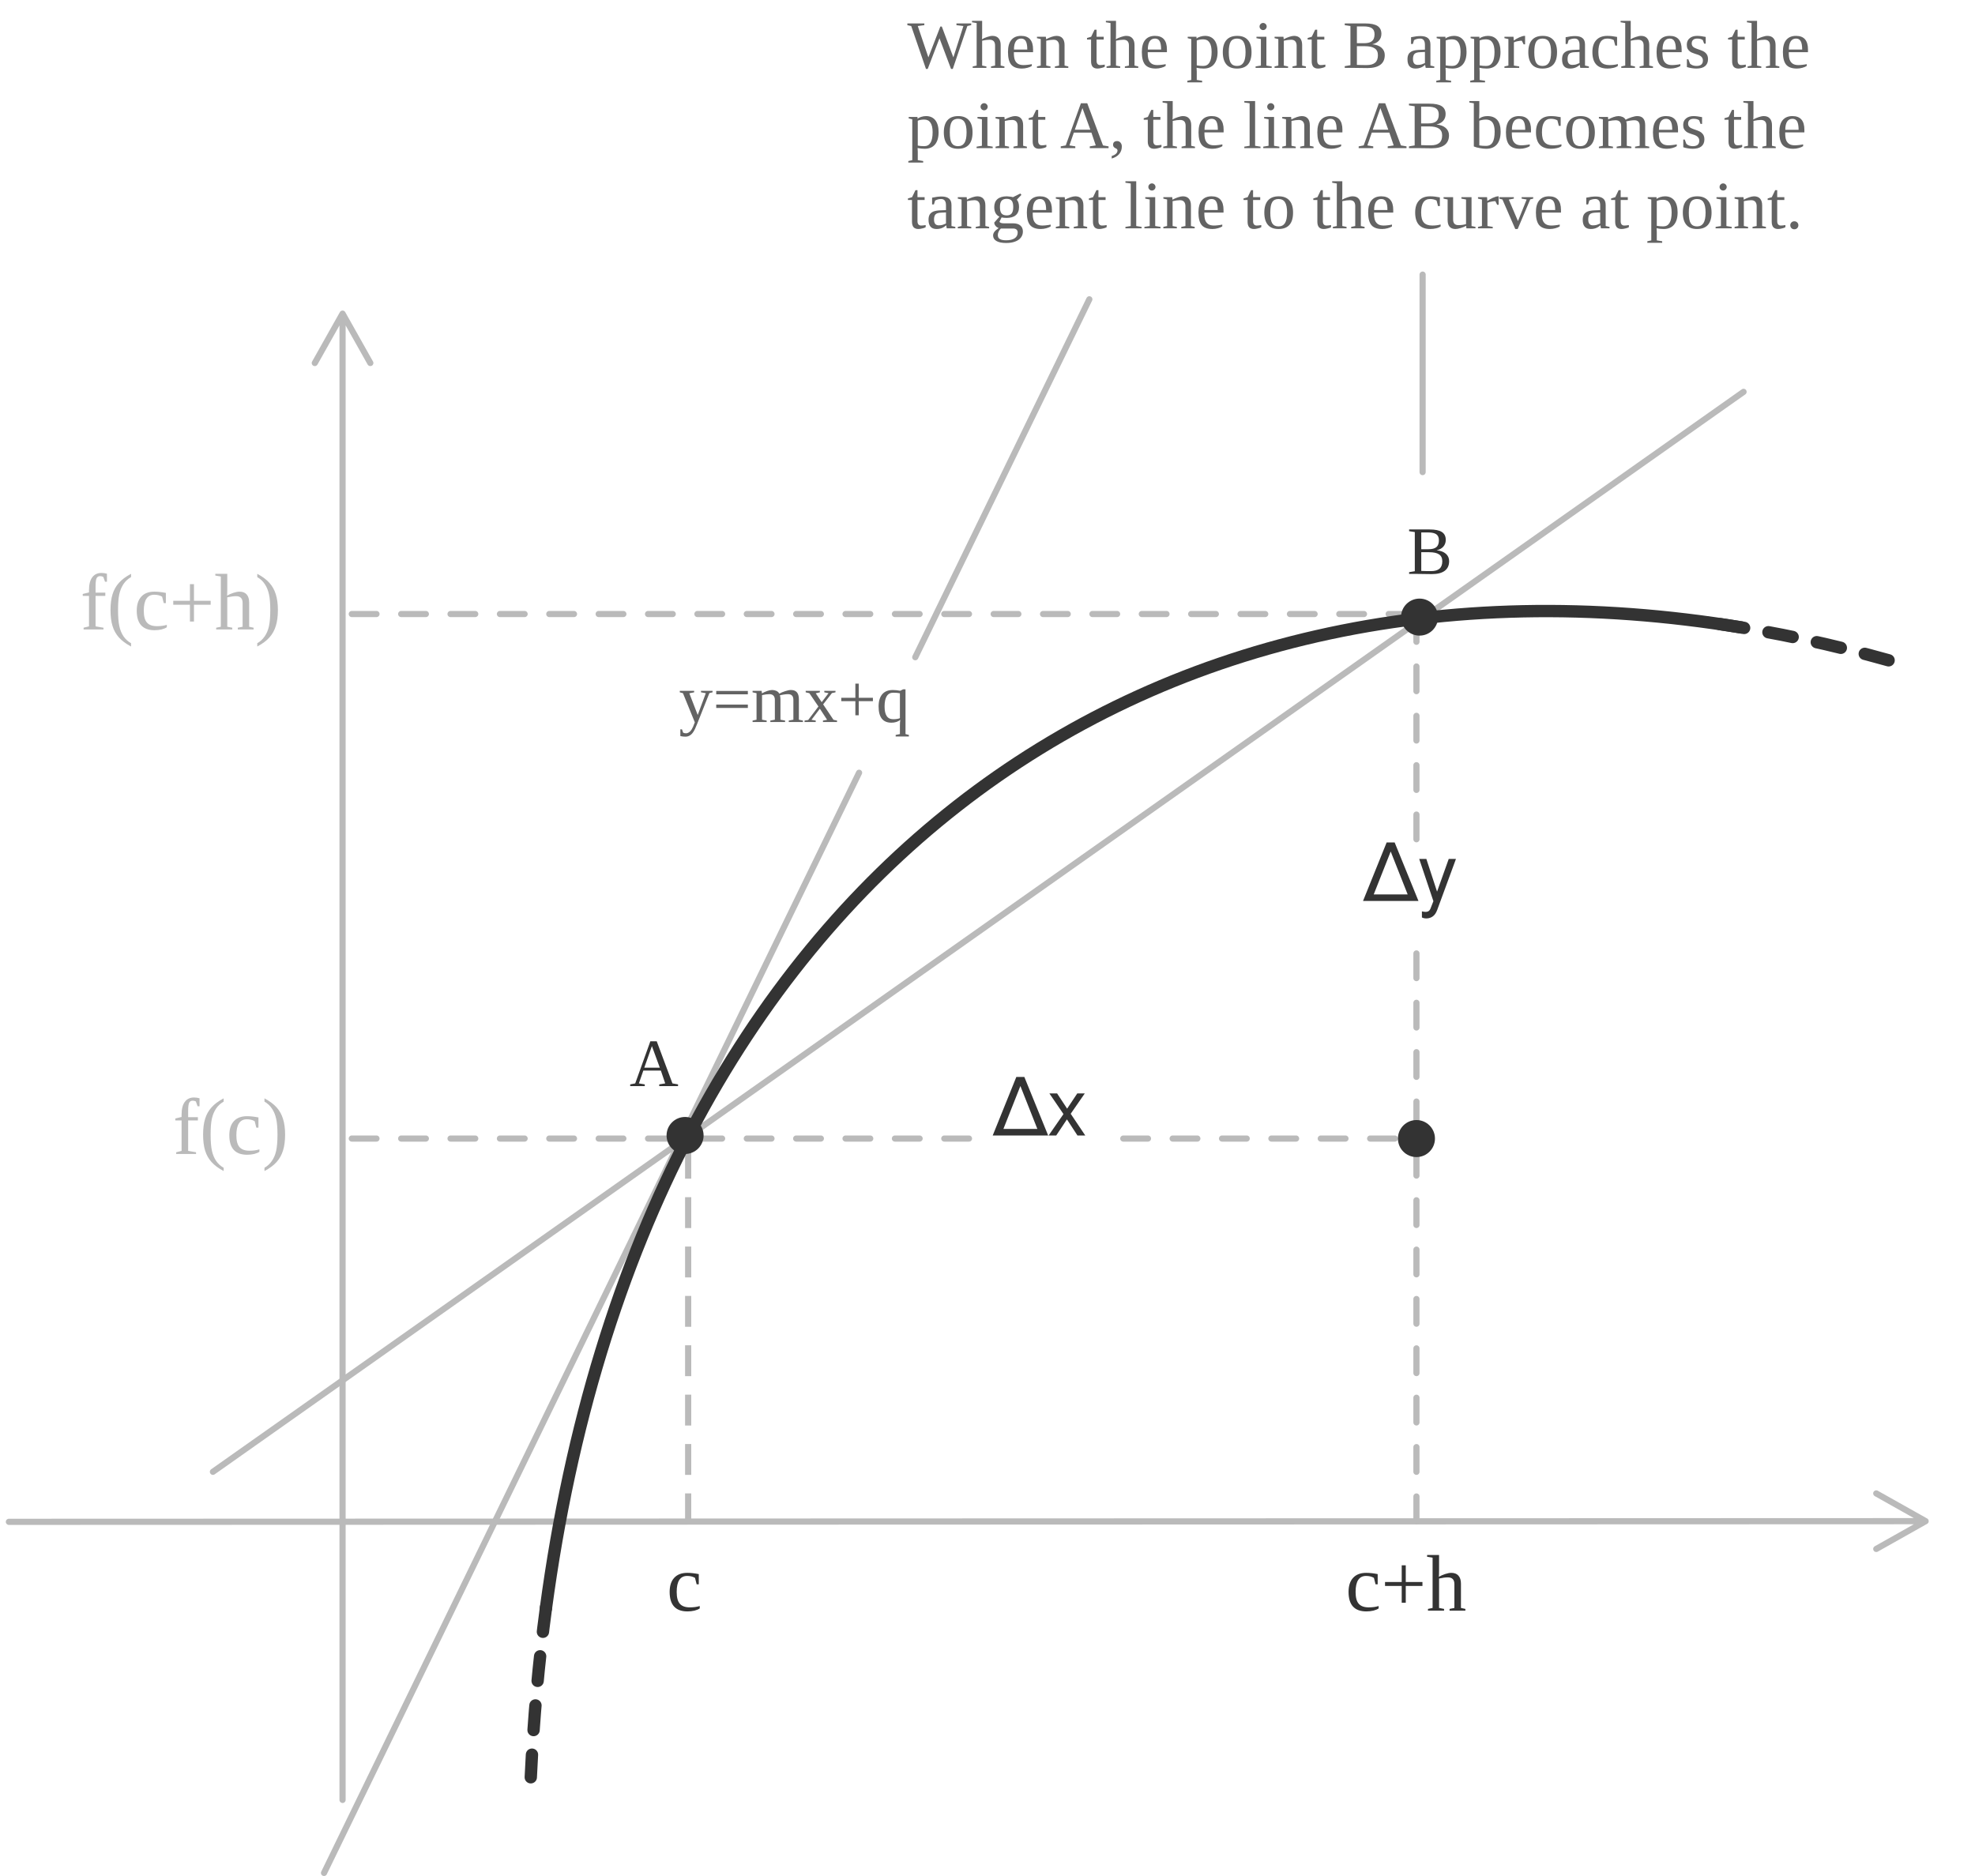
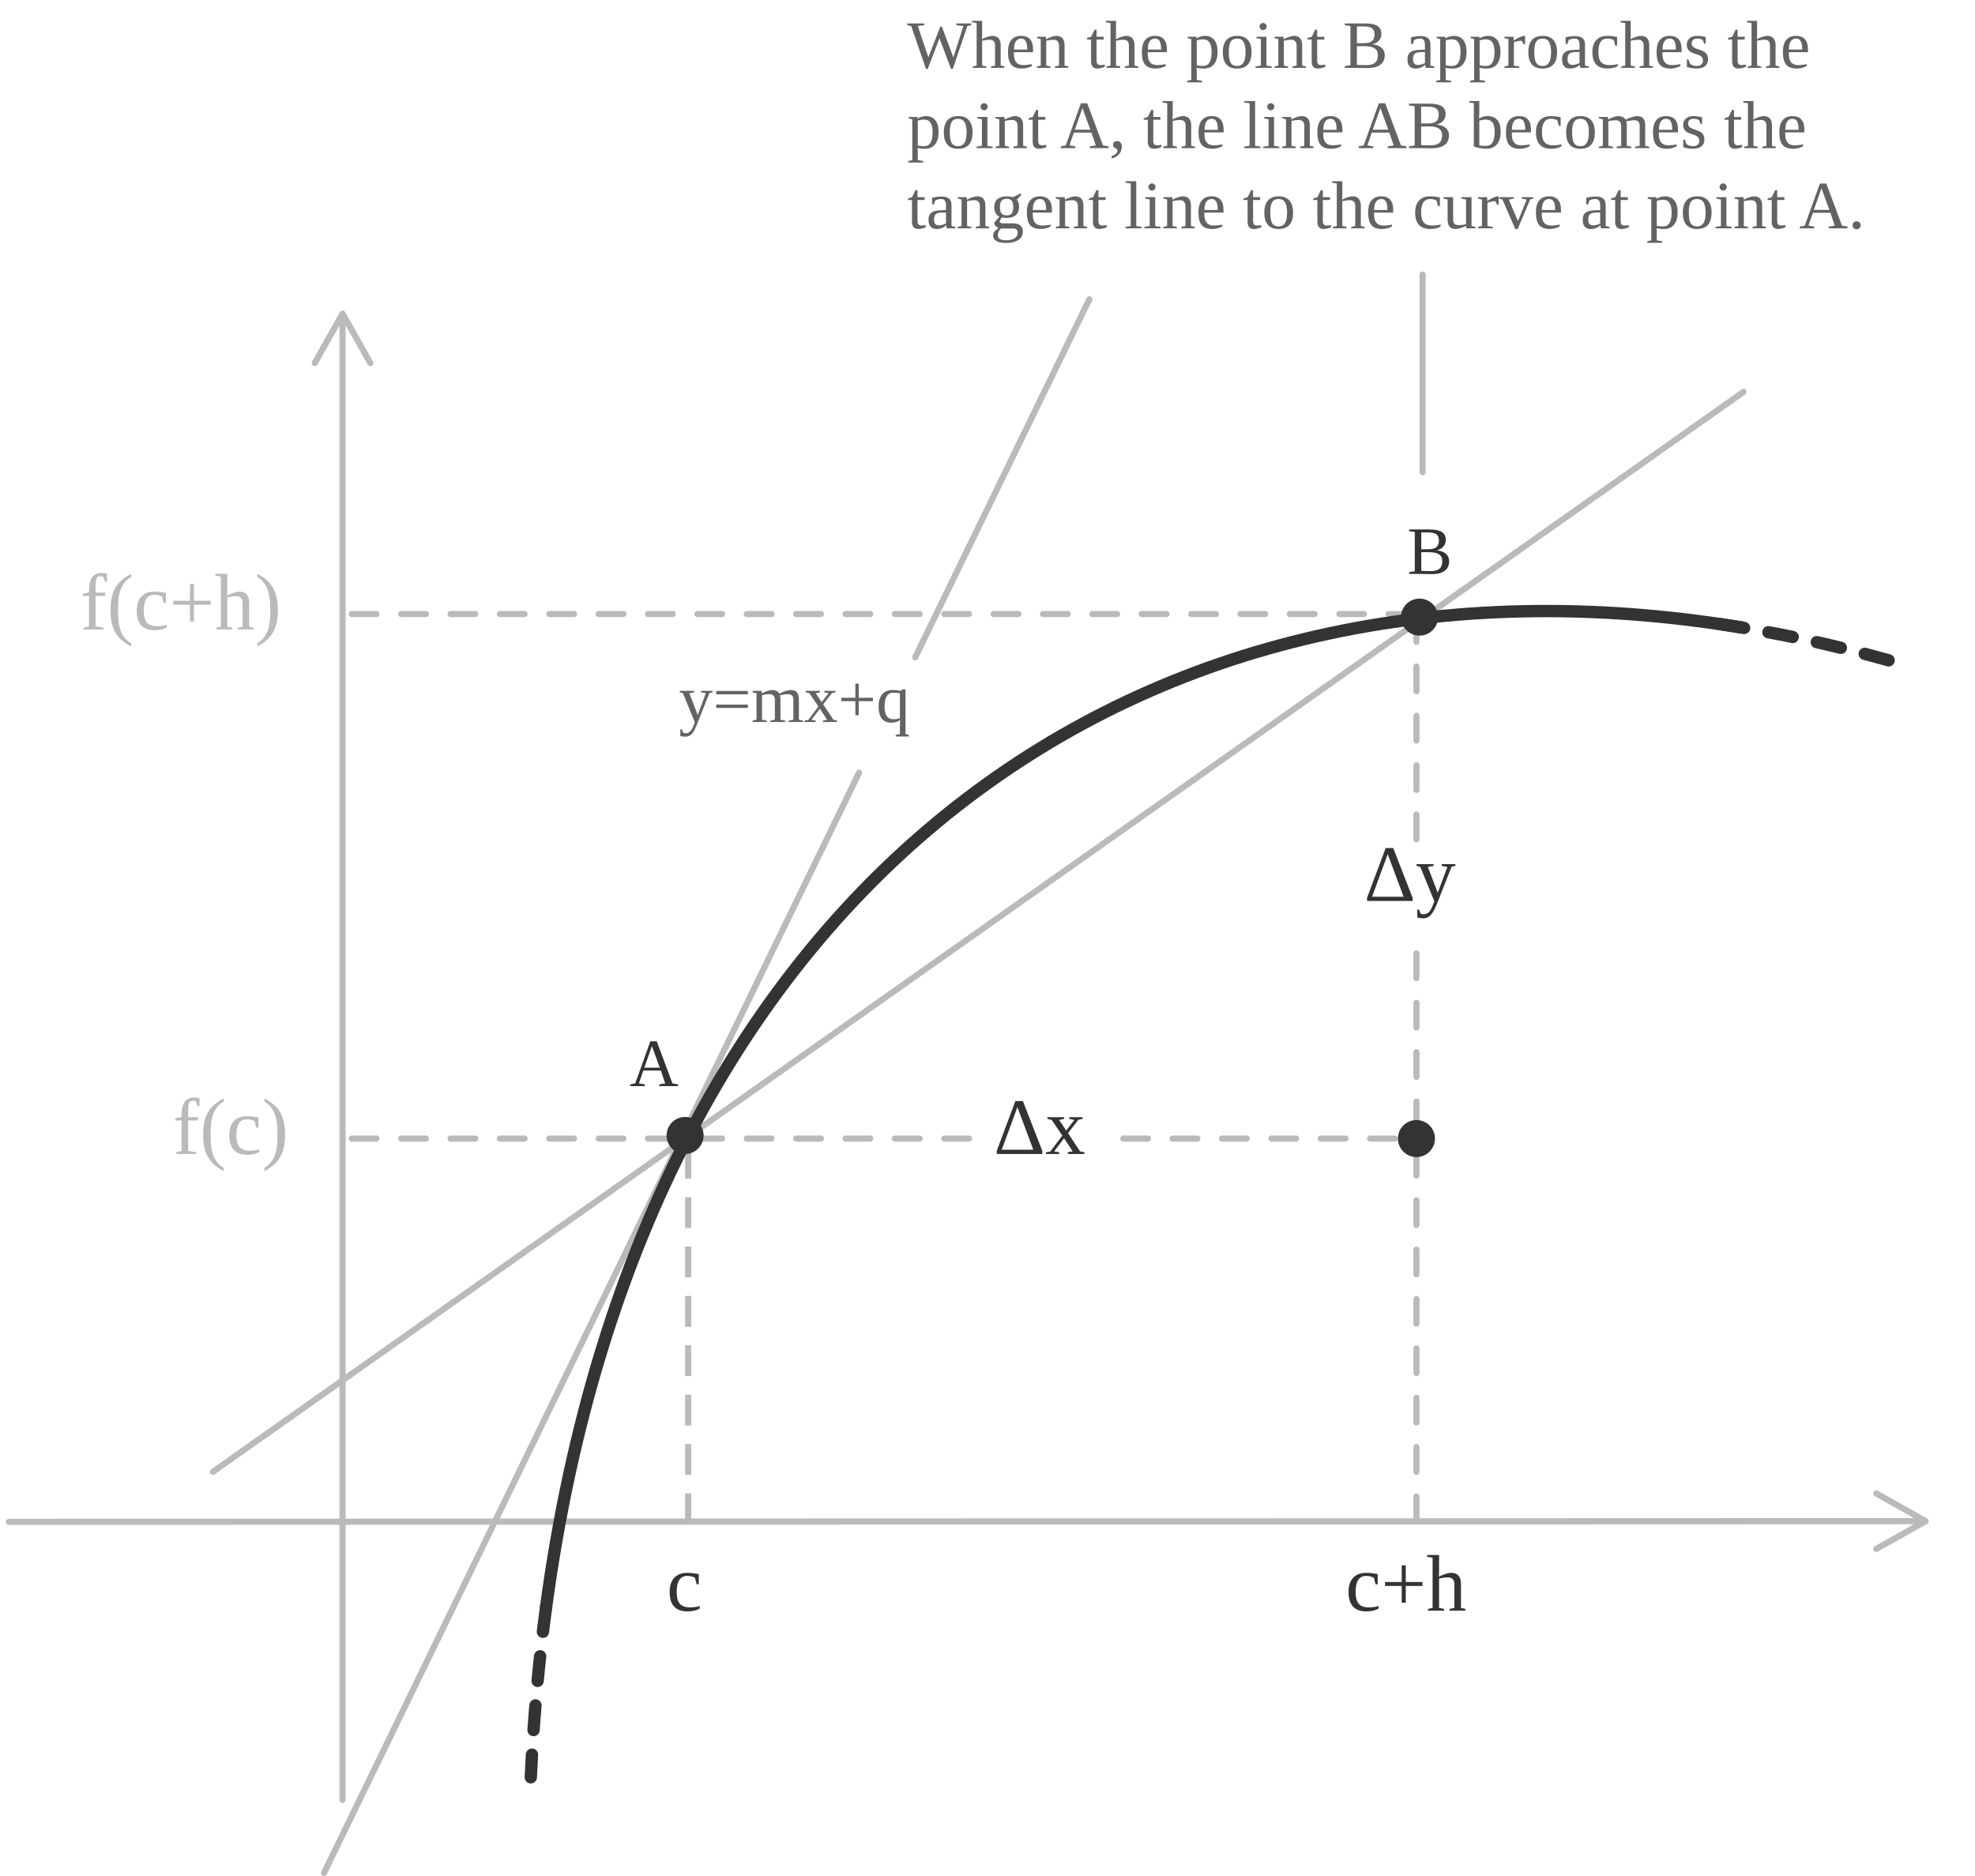
<svg xmlns="http://www.w3.org/2000/svg" width="320px" height="304px" viewBox="0 0 320 304" version="1.1">
  <g stroke="none" stroke-width="1" fill="none" fill-rule="evenodd">
    <g transform="translate(1, 0)">
      <path d="M54.886,50.504 L54.939,50.581 L59.439,58.581 C59.575,58.822 59.489,59.127 59.249,59.262 C59.035,59.383 58.77,59.329 58.619,59.146 L58.568,59.072 L55.003,52.735 L55.003,291.673 C55.003,291.95 54.78,292.173 54.503,292.173 C54.258,292.173 54.054,291.997 54.011,291.763 L54.003,291.673 L54.003,52.735 L50.439,59.072 C50.319,59.286 50.065,59.377 49.841,59.299 L49.758,59.262 C49.544,59.142 49.453,58.888 49.531,58.664 L49.568,58.581 L54.068,50.581 C54.243,50.27 54.669,50.244 54.886,50.504 Z" fill="#BABABA" fill-rule="nonzero" />
      <path d="M303.161,241.53 L303.243,241.567 L311.245,246.064 C311.557,246.239 311.583,246.665 311.323,246.882 L311.245,246.936 L303.247,251.438 C303.006,251.574 302.701,251.489 302.566,251.248 C302.445,251.034 302.499,250.769 302.682,250.618 L302.756,250.567 L309.092,247 L303.001,247.003 L0.44,247.108 C0.164,247.108 -0.06,246.885 -0.06,246.609 C-0.06,246.363 0.117,246.159 0.35,246.116 L0.44,246.108 L303,246.003 L309.091,246 L302.753,242.438 C302.539,242.318 302.448,242.064 302.526,241.84 L302.563,241.758 C302.683,241.544 302.937,241.452 303.161,241.53 Z" fill="#BABABA" fill-rule="nonzero" />
      <text font-size="13" font-weight="normal" fill="#BABABA">
        <tspan x="12" y="102">f(c+h)</tspan>
      </text>
      <text font-size="11" font-weight="normal" fill="#636363">
        <tspan x="109" y="117">y=mx+q</tspan>
      </text>
      <text font-size="13" font-weight="normal" fill="#BABABA">
        <tspan x="27" y="187">f(c)</tspan>
      </text>
      <line x1="33.5" y1="238.5" x2="281.5" y2="63.5" stroke="#BABABA" stroke-linecap="round" />
      <path d="M51.5,303.5 L138.193,125.221 M147.295,106.503 L175.5,48.5" stroke="#BABABA" stroke-linecap="round" />
      <line x1="56" y1="99.5" x2="228.5" y2="99.5" stroke="#BABABA" stroke-linecap="round" stroke-linejoin="round" stroke-dasharray="4" />
      <path d="M228.5,246.5 L228.5,154 M228.5,136 L228.5,102.5" stroke="#BABABA" stroke-linecap="round" stroke-linejoin="round" stroke-dasharray="4" />
      <line x1="110.5" y1="246.5" x2="110.5" y2="184.5" stroke="#BABABA" stroke-linecap="square" stroke-dasharray="4" />
      <path d="M56,184.5 L158,184.5 M181,184.5 L228.5,184.5" stroke="#BABABA" stroke-linecap="round" stroke-linejoin="round" stroke-dasharray="4" />
      <path d="M305,107 C295.752,104.404 286.602,102.446 277.592,101.12 M87.475,260.455 C86.282,269.291 85.451,278.473 85,288" stroke="#333333" stroke-width="2" stroke-linecap="round" stroke-dasharray="4" />
      <path d="M281.145,101.674 C184.632,85.752 103.423,141.763 87.452,260.628" stroke="#333333" stroke-width="2" stroke-linecap="round" />
      <text font-size="13" font-weight="normal" fill="#333333">
        <tspan x="107" y="261">c</tspan>
      </text>
      <text font-size="13" font-weight="normal" fill="#333333">
        <tspan x="217" y="261">c+h</tspan>
      </text>
      <text font-size="11" font-weight="normal" fill="#333333">
        <tspan x="101" y="176">A</tspan>
      </text>
      <text font-size="11" font-weight="normal" fill="#333333">
        <tspan x="227" y="93">B</tspan>
      </text>
-       <text font-family="Helvetica" font-size="13" font-weight="normal" fill="#333333">
+       <text font-size="13" font-weight="normal" fill="#333333">
        <tspan x="220" y="146">Δy</tspan>
      </text>
-       <text font-family="Helvetica" font-size="13" font-weight="normal" fill="#333333">
-         <tspan x="160" y="184">Δx</tspan>
+       <text font-size="13" font-weight="normal" fill="#333333">
+         <tspan x="160" y="187">Δx</tspan>
      </text>
      <circle stroke="#333333" fill="#333333" cx="229" cy="100" r="2.5" />
      <circle fill="#333333" cx="228.5" cy="184.5" r="3" />
      <circle stroke="#333333" fill="#333333" cx="110" cy="184" r="2.5" />
      <text font-size="11" font-weight="normal" line-spacing="13" fill="#636363">
        <tspan x="146" y="11">When the point B approaches the </tspan>
        <tspan x="146" y="24">point A, the line AB becomes the </tspan>
-         <tspan x="146" y="37">tangent line to the curve at point.</tspan>
+         <tspan x="146" y="37">tangent line to the curve at point A.</tspan>
      </text>
      <line x1="229.5" y1="76.5" x2="229.5" y2="44.5" stroke="#BABABA" stroke-linecap="round" />
    </g>
  </g>
</svg>
